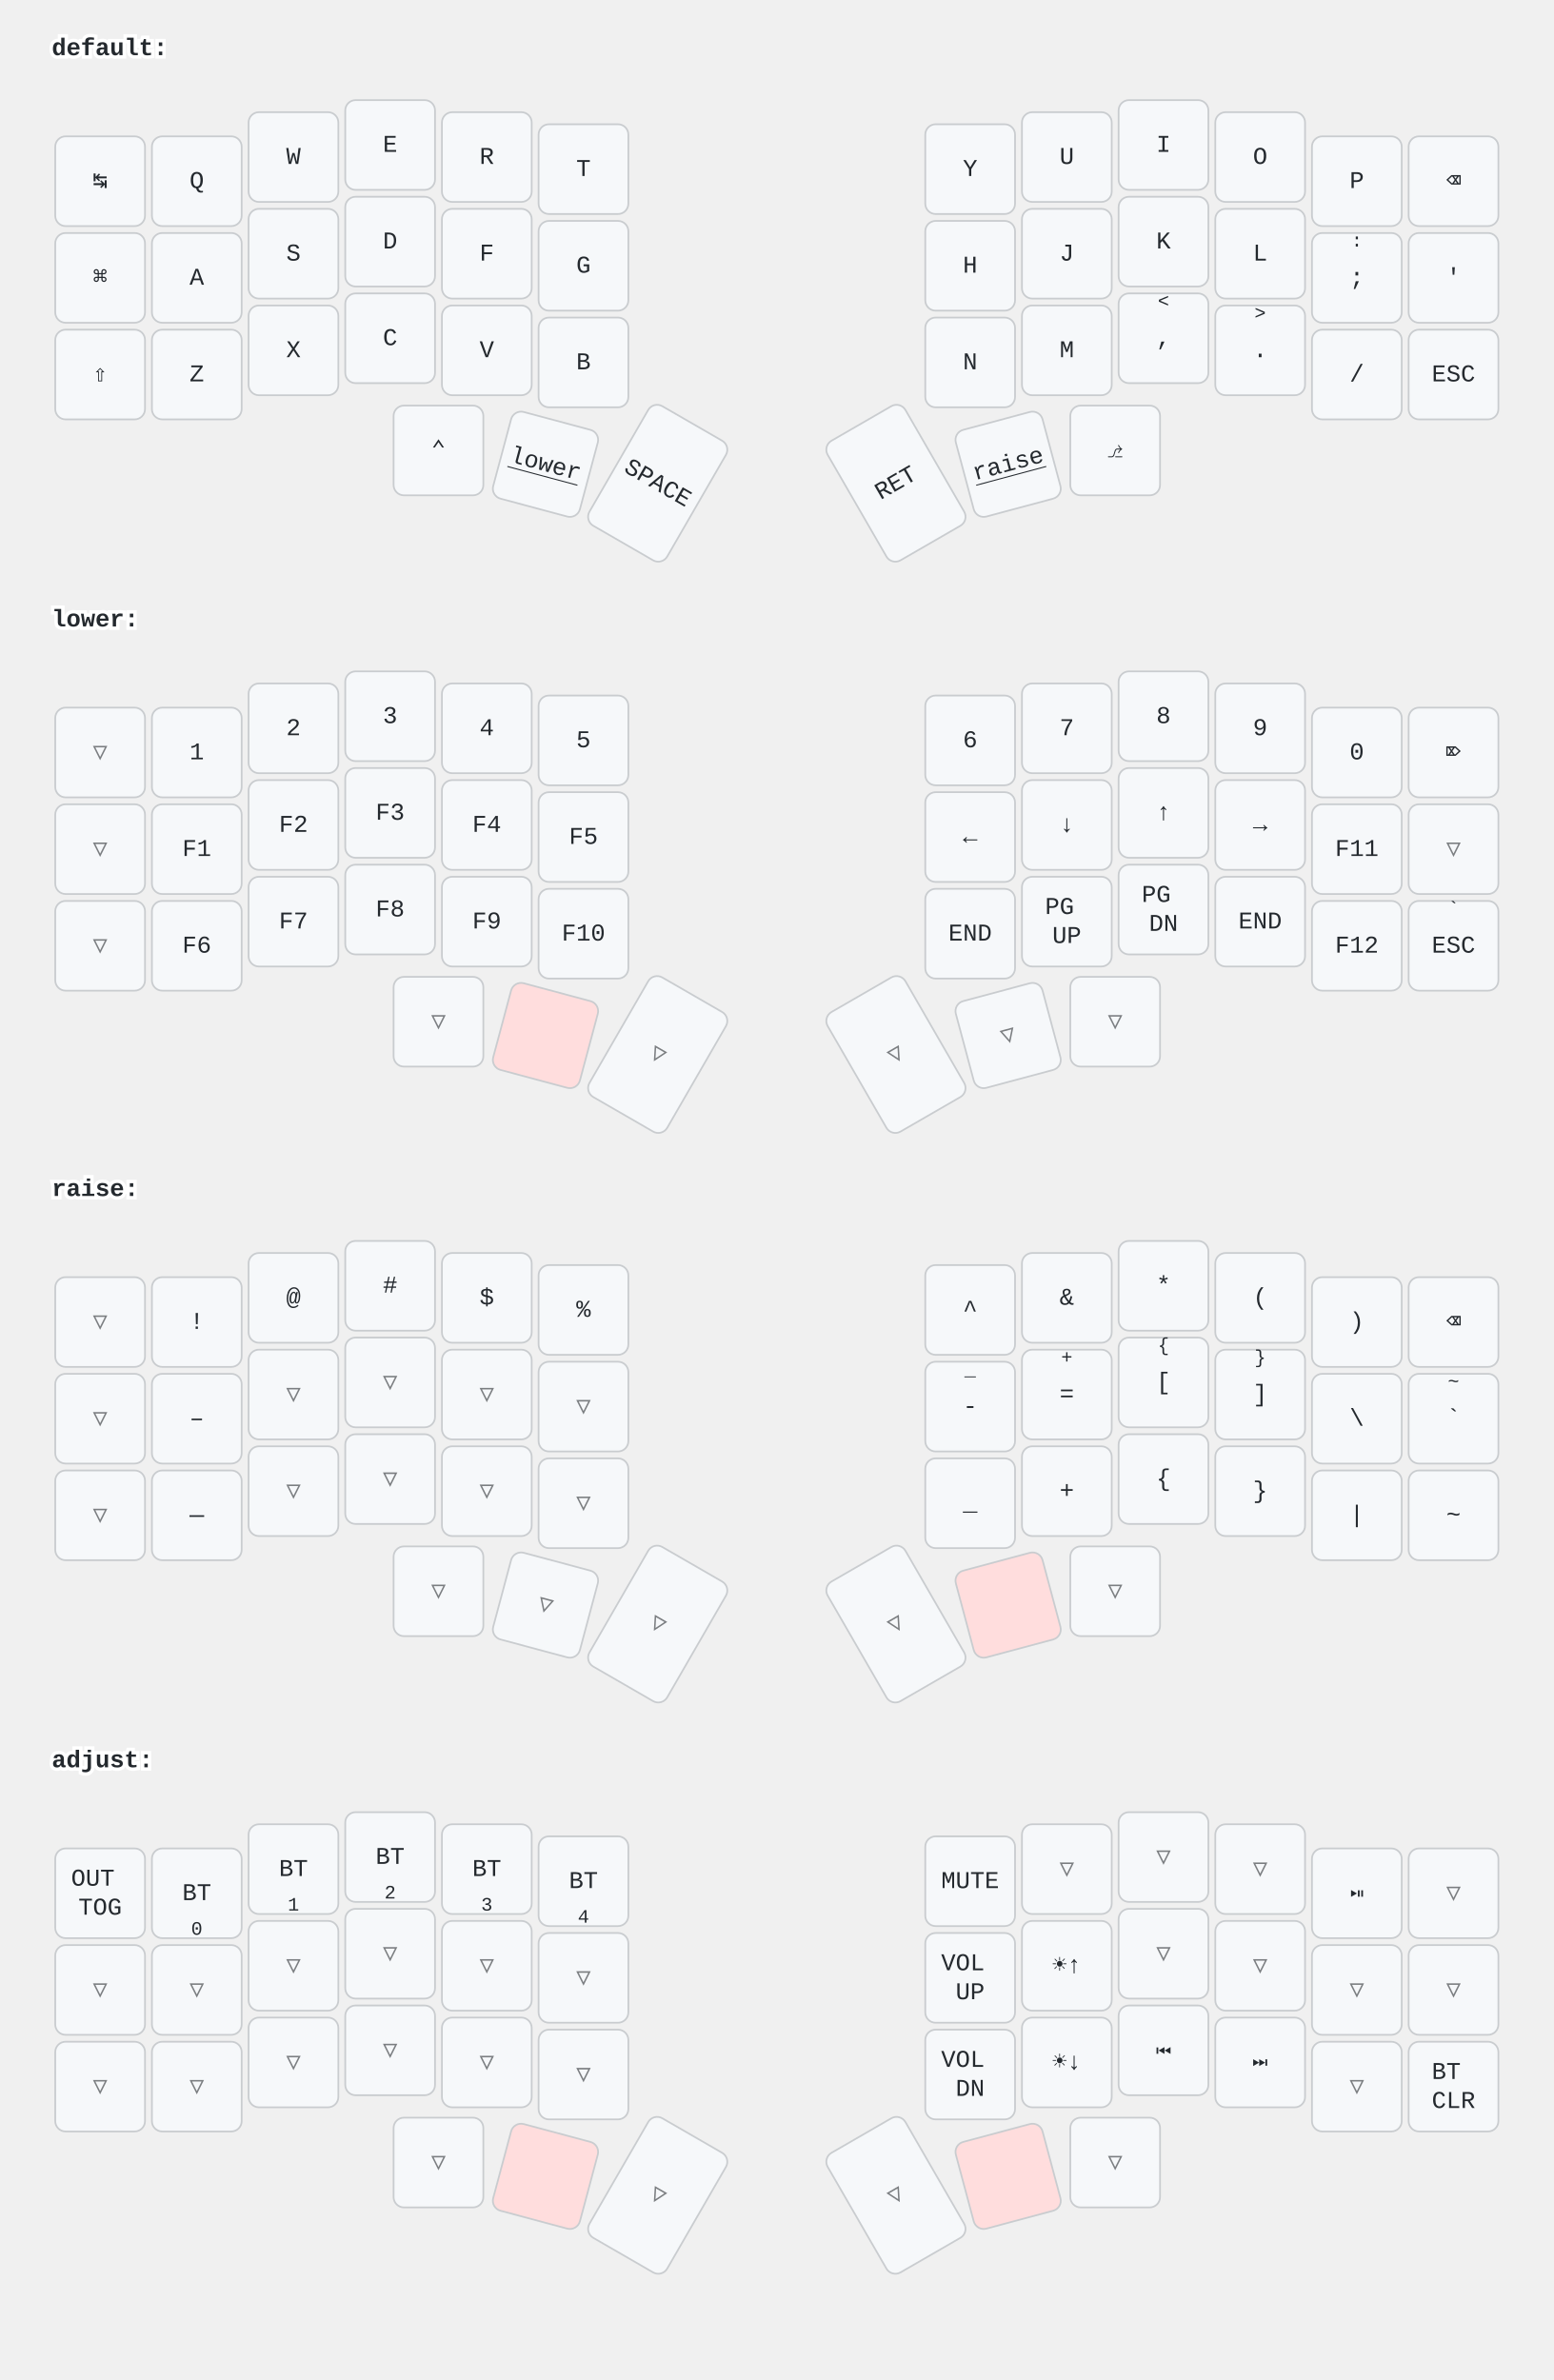
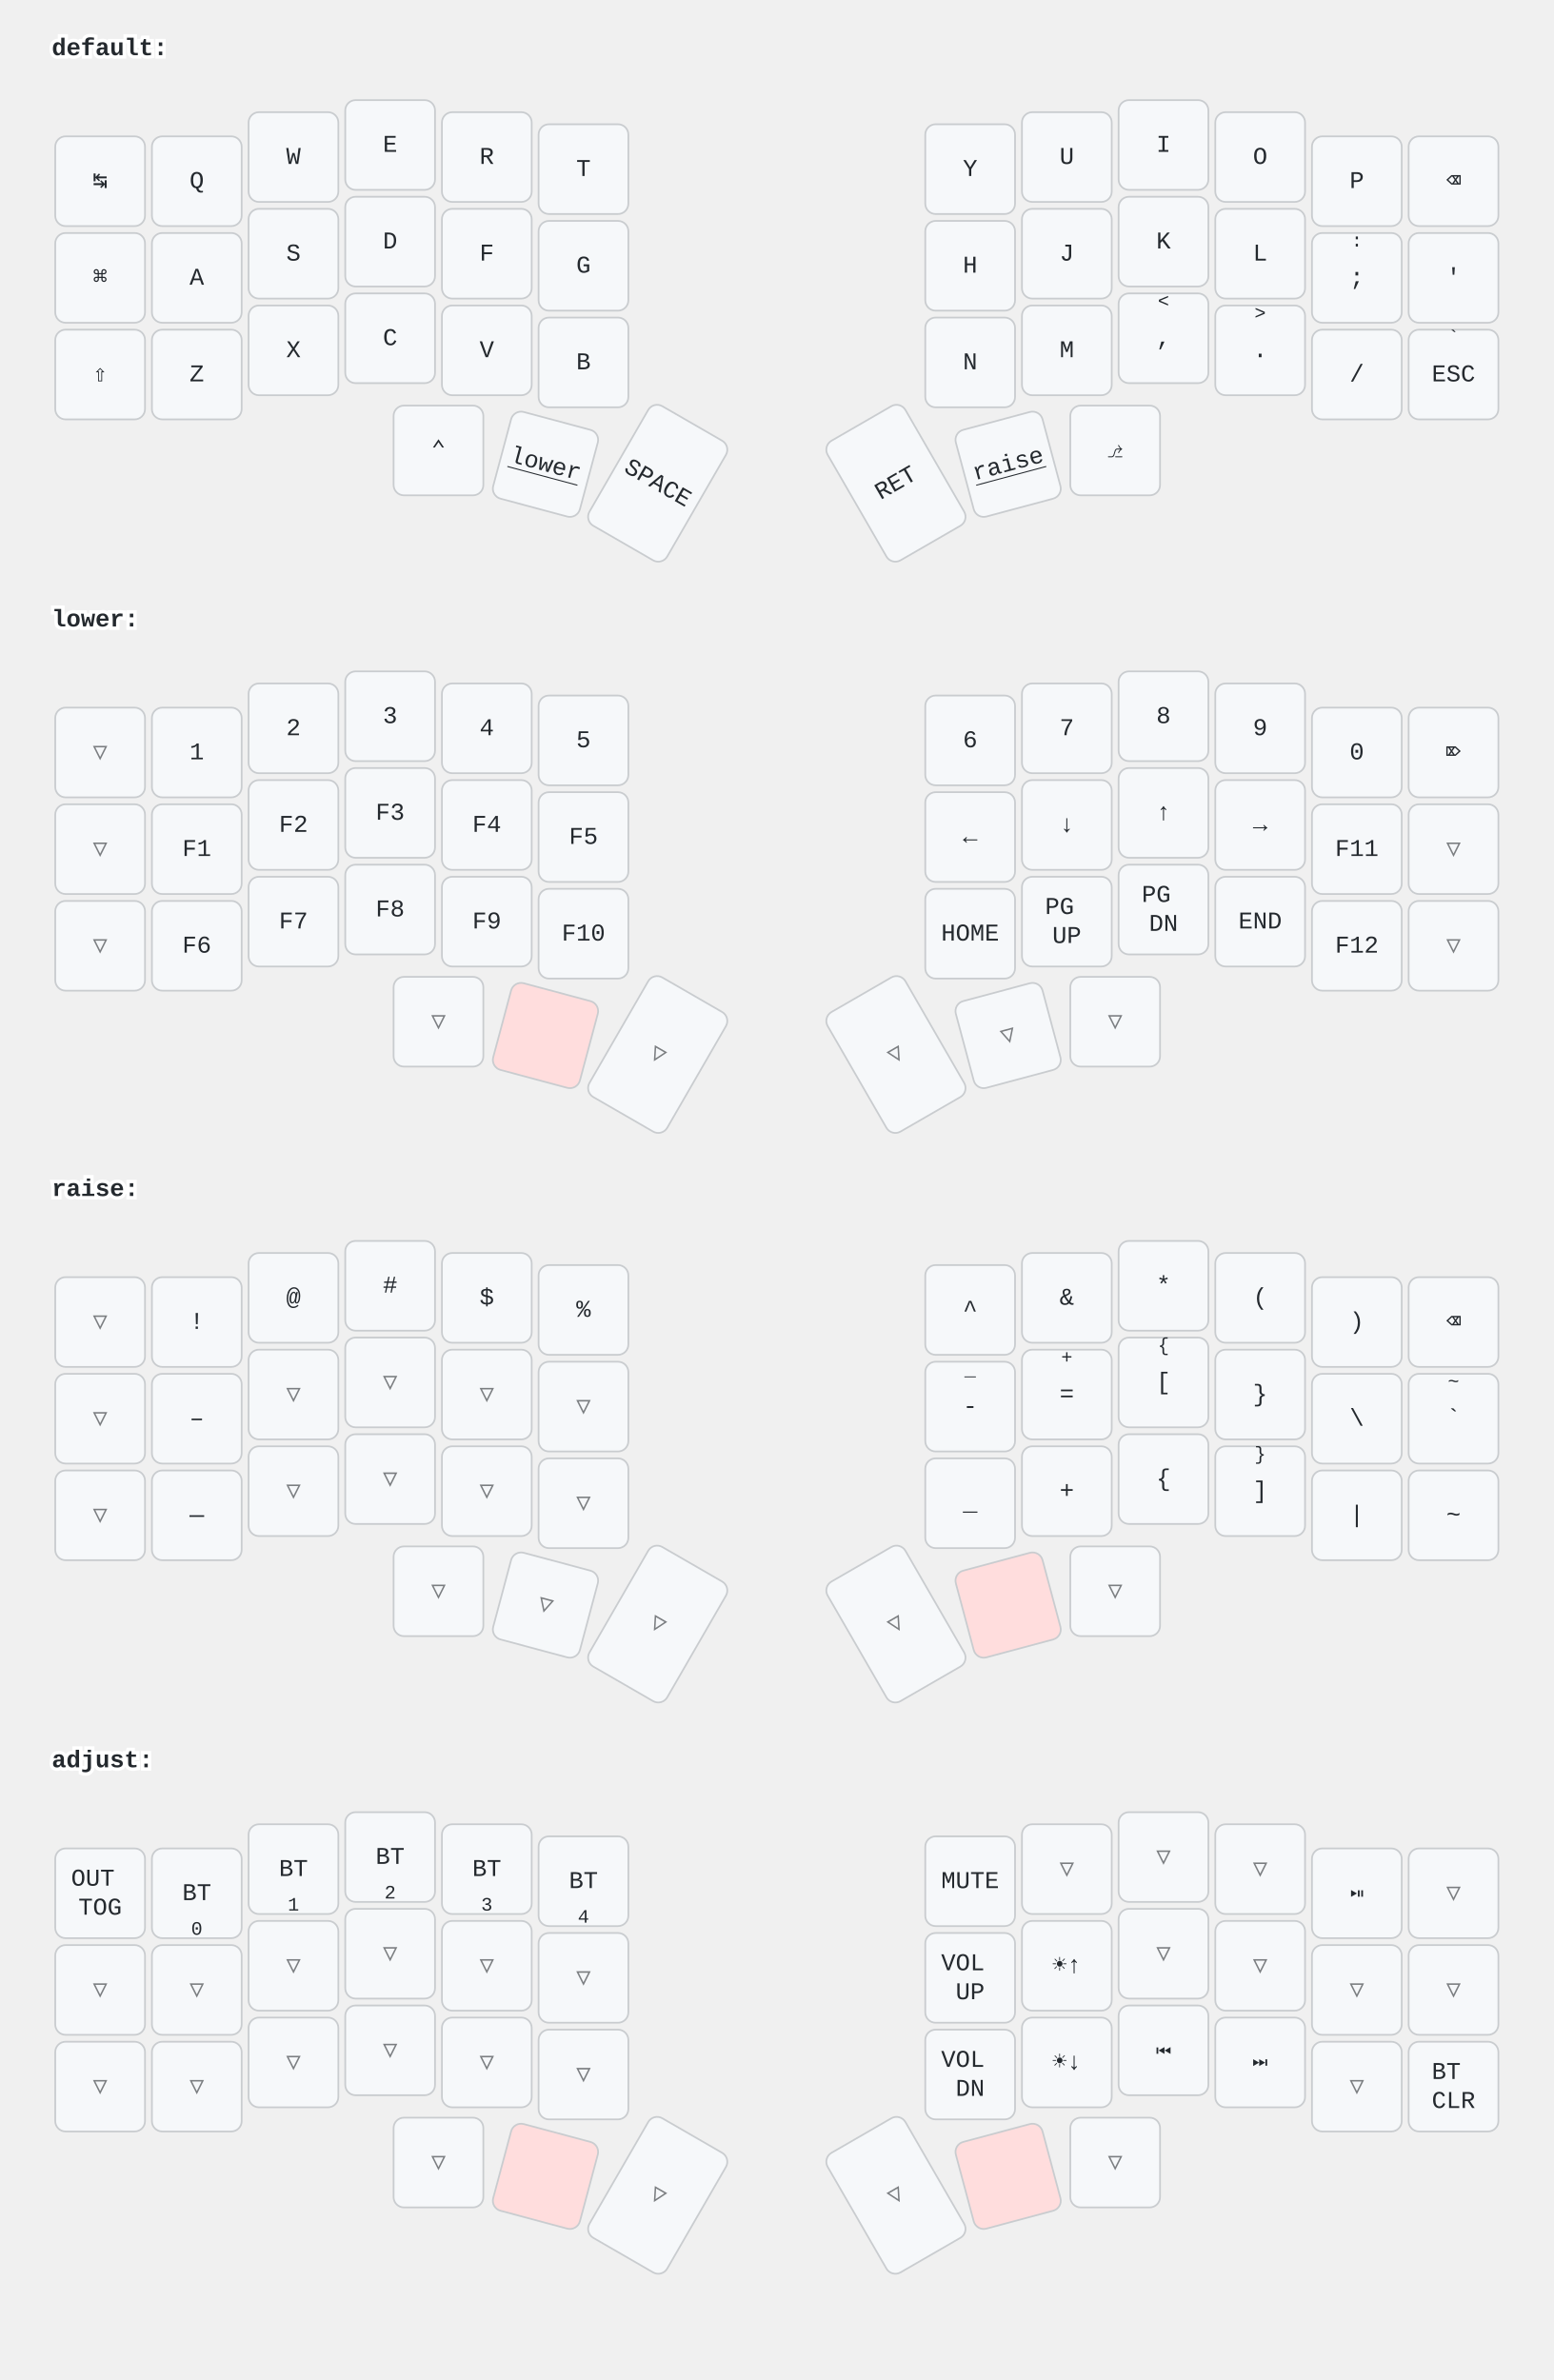
<svg xmlns="http://www.w3.org/2000/svg" width="900" height="1379" viewBox="0 0 900 1379" class="keymap">
  <style>/* inherit to force styles through use tags */
svg path {
    fill: inherit;
}

/* font and background color specifications */
svg.keymap {
    font-family: SFMono-Regular,Consolas,Liberation Mono,Menlo,monospace;
    font-size: 14px;
    font-kerning: normal;
    text-rendering: optimizeLegibility;
    fill: #24292e;
}

/* default key styling */
rect.key {
    fill: #f6f8fa;
}

rect.key, rect.combo {
    stroke: #c9cccf;
    stroke-width: 1;
}

/* default key side styling, only used is draw_key_sides is set */
rect.side {
    filter: brightness(90%);
}

/* color accent for combo boxes */
rect.combo, rect.combo-separate {
    fill: #cdf;
}

/* color accent for held keys */
rect.held, rect.combo.held {
    fill: #fdd;
}

/* color accent for ghost (optional) keys */
rect.ghost, rect.combo.ghost {
    stroke-dasharray: 4, 4;
    stroke-width: 2;
}

text {
    text-anchor: middle;
    dominant-baseline: middle;
}

/* styling for layer labels */
text.label {
    font-weight: bold;
    text-anchor: start;
    stroke: white;
    stroke-width: 4;
    paint-order: stroke;
}

/* styling for optional footer */
text.footer {
    text-anchor: end;
    dominant-baseline: auto;
    stroke: white;
    stroke-width: 4;
    paint-order: stroke;
}

/* styling for combo tap, and key non-tap label text */
text.combo, text.hold, text.shifted, text.left, text.right, text.tl, text.tr, text.bl, text.br {
    font-size: 11px;
}

text.hold, text.bl, text.br {
    text-anchor: middle;
    dominant-baseline: auto;
}

text.shifted, text.tl, text.tr {
    text-anchor: middle;
    dominant-baseline: hanging;
}

text.left, text.tl, text.bl {
    text-anchor: start;
}

text.right, text.tr, text.br {
    text-anchor: end;
}

text.layer-activator {
    text-decoration: underline;
}

/* styling for hold/shifted label text in combo box */
text.combo.hold, text.combo.shifted, text.combo.left, text.combo.right {
    font-size: 8px;
}

/* lighter symbol for transparent keys */
text.trans {
    fill: #7b7e81;
}

/* styling for combo dendrons */
path.combo {
    stroke-width: 1;
    stroke: gray;
    fill: none;
}

/* Start Tabler Icons Cleanup */
/* cannot use height/width with glyphs */
.icon-tabler &gt; path {
    fill: inherit;
    stroke: inherit;
    stroke-width: 2;
}
/* hide tabler's default box */
.icon-tabler &gt; path[stroke="none"][fill="none"] {
    visibility: hidden;
}
/* End Tabler Icons Cleanup */
</style>
  <g transform="translate(30, 0)" class="layer-default">
    <text x="0" y="28" class="label" id="default">default:</text>
    <g transform="translate(0, 56)">
      <g transform="translate(28, 49)" class="key keypos-0">
        <rect rx="6" ry="6" x="-26" y="-26" width="52" height="52" class="key" />
        <text x="0" y="0" class="key tap">↹</text>
      </g>
      <g transform="translate(84, 49)" class="key keypos-1">
        <rect rx="6" ry="6" x="-26" y="-26" width="52" height="52" class="key" />
        <text x="0" y="0" class="key tap">Q</text>
      </g>
      <g transform="translate(140, 35)" class="key keypos-2">
        <rect rx="6" ry="6" x="-26" y="-26" width="52" height="52" class="key" />
        <text x="0" y="0" class="key tap">W</text>
      </g>
      <g transform="translate(196, 28)" class="key keypos-3">
        <rect rx="6" ry="6" x="-26" y="-26" width="52" height="52" class="key" />
        <text x="0" y="0" class="key tap">E</text>
      </g>
      <g transform="translate(252, 35)" class="key keypos-4">
        <rect rx="6" ry="6" x="-26" y="-26" width="52" height="52" class="key" />
        <text x="0" y="0" class="key tap">R</text>
      </g>
      <g transform="translate(308, 42)" class="key keypos-5">
        <rect rx="6" ry="6" x="-26" y="-26" width="52" height="52" class="key" />
        <text x="0" y="0" class="key tap">T</text>
      </g>
      <g transform="translate(532, 42)" class="key keypos-6">
        <rect rx="6" ry="6" x="-26" y="-26" width="52" height="52" class="key" />
        <text x="0" y="0" class="key tap">Y</text>
      </g>
      <g transform="translate(588, 35)" class="key keypos-7">
        <rect rx="6" ry="6" x="-26" y="-26" width="52" height="52" class="key" />
        <text x="0" y="0" class="key tap">U</text>
      </g>
      <g transform="translate(644, 28)" class="key keypos-8">
        <rect rx="6" ry="6" x="-26" y="-26" width="52" height="52" class="key" />
        <text x="0" y="0" class="key tap">I</text>
      </g>
      <g transform="translate(700, 35)" class="key keypos-9">
        <rect rx="6" ry="6" x="-26" y="-26" width="52" height="52" class="key" />
        <text x="0" y="0" class="key tap">O</text>
      </g>
      <g transform="translate(756, 49)" class="key keypos-10">
        <rect rx="6" ry="6" x="-26" y="-26" width="52" height="52" class="key" />
        <text x="0" y="0" class="key tap">P</text>
      </g>
      <g transform="translate(812, 49)" class="key keypos-11">
        <rect rx="6" ry="6" x="-26" y="-26" width="52" height="52" class="key" />
        <text x="0" y="0" class="key tap">⌫</text>
      </g>
      <g transform="translate(28, 105)" class="key keypos-12">
        <rect rx="6" ry="6" x="-26" y="-26" width="52" height="52" class="key" />
        <text x="0" y="0" class="key tap">⌘</text>
      </g>
      <g transform="translate(84, 105)" class="key keypos-13">
        <rect rx="6" ry="6" x="-26" y="-26" width="52" height="52" class="key" />
        <text x="0" y="0" class="key tap">A</text>
      </g>
      <g transform="translate(140, 91)" class="key keypos-14">
        <rect rx="6" ry="6" x="-26" y="-26" width="52" height="52" class="key" />
        <text x="0" y="0" class="key tap">S</text>
      </g>
      <g transform="translate(196, 84)" class="key keypos-15">
        <rect rx="6" ry="6" x="-26" y="-26" width="52" height="52" class="key" />
        <text x="0" y="0" class="key tap">D</text>
      </g>
      <g transform="translate(252, 91)" class="key keypos-16">
        <rect rx="6" ry="6" x="-26" y="-26" width="52" height="52" class="key" />
        <text x="0" y="0" class="key tap">F</text>
      </g>
      <g transform="translate(308, 98)" class="key keypos-17">
        <rect rx="6" ry="6" x="-26" y="-26" width="52" height="52" class="key" />
        <text x="0" y="0" class="key tap">G</text>
      </g>
      <g transform="translate(532, 98)" class="key keypos-18">
        <rect rx="6" ry="6" x="-26" y="-26" width="52" height="52" class="key" />
        <text x="0" y="0" class="key tap">H</text>
      </g>
      <g transform="translate(588, 91)" class="key keypos-19">
        <rect rx="6" ry="6" x="-26" y="-26" width="52" height="52" class="key" />
        <text x="0" y="0" class="key tap">J</text>
      </g>
      <g transform="translate(644, 84)" class="key keypos-20">
        <rect rx="6" ry="6" x="-26" y="-26" width="52" height="52" class="key" />
        <text x="0" y="0" class="key tap">K</text>
      </g>
      <g transform="translate(700, 91)" class="key keypos-21">
        <rect rx="6" ry="6" x="-26" y="-26" width="52" height="52" class="key" />
        <text x="0" y="0" class="key tap">L</text>
      </g>
      <g transform="translate(756, 105)" class="key keypos-22">
        <rect rx="6" ry="6" x="-26" y="-26" width="52" height="52" class="key" />
        <text x="0" y="0" class="key tap">;</text>
        <text x="0" y="-24" class="key shifted">:</text>
      </g>
      <g transform="translate(812, 105)" class="key keypos-23">
        <rect rx="6" ry="6" x="-26" y="-26" width="52" height="52" class="key" />
        <text x="0" y="0" class="key tap">'</text>
      </g>
      <g transform="translate(28, 161)" class="key keypos-24">
        <rect rx="6" ry="6" x="-26" y="-26" width="52" height="52" class="key" />
        <text x="0" y="0" class="key tap">⇧</text>
      </g>
      <g transform="translate(84, 161)" class="key keypos-25">
        <rect rx="6" ry="6" x="-26" y="-26" width="52" height="52" class="key" />
        <text x="0" y="0" class="key tap">Z</text>
      </g>
      <g transform="translate(140, 147)" class="key keypos-26">
        <rect rx="6" ry="6" x="-26" y="-26" width="52" height="52" class="key" />
        <text x="0" y="0" class="key tap">X</text>
      </g>
      <g transform="translate(196, 140)" class="key keypos-27">
        <rect rx="6" ry="6" x="-26" y="-26" width="52" height="52" class="key" />
        <text x="0" y="0" class="key tap">C</text>
      </g>
      <g transform="translate(252, 147)" class="key keypos-28">
        <rect rx="6" ry="6" x="-26" y="-26" width="52" height="52" class="key" />
        <text x="0" y="0" class="key tap">V</text>
      </g>
      <g transform="translate(308, 154)" class="key keypos-29">
        <rect rx="6" ry="6" x="-26" y="-26" width="52" height="52" class="key" />
        <text x="0" y="0" class="key tap">B</text>
      </g>
      <g transform="translate(532, 154)" class="key keypos-30">
        <rect rx="6" ry="6" x="-26" y="-26" width="52" height="52" class="key" />
        <text x="0" y="0" class="key tap">N</text>
      </g>
      <g transform="translate(588, 147)" class="key keypos-31">
        <rect rx="6" ry="6" x="-26" y="-26" width="52" height="52" class="key" />
        <text x="0" y="0" class="key tap">M</text>
      </g>
      <g transform="translate(644, 140)" class="key keypos-32">
        <rect rx="6" ry="6" x="-26" y="-26" width="52" height="52" class="key" />
        <text x="0" y="0" class="key tap">,</text>
        <text x="0" y="-24" class="key shifted">&lt;</text>
      </g>
      <g transform="translate(700, 147)" class="key keypos-33">
        <rect rx="6" ry="6" x="-26" y="-26" width="52" height="52" class="key" />
        <text x="0" y="0" class="key tap">.</text>
        <text x="0" y="-24" class="key shifted">&gt;</text>
      </g>
      <g transform="translate(756, 161)" class="key keypos-34">
        <rect rx="6" ry="6" x="-26" y="-26" width="52" height="52" class="key" />
        <text x="0" y="0" class="key tap">/</text>
      </g>
      <g transform="translate(812, 161)" class="key keypos-35">
        <rect rx="6" ry="6" x="-26" y="-26" width="52" height="52" class="key" />
        <text x="0" y="0" class="key tap">ESC</text>
+         <text x="0" y="-24" class="key shifted">`</text>
      </g>
      <g transform="translate(224, 205)" class="key keypos-36">
        <rect rx="6" ry="6" x="-26" y="-26" width="52" height="52" class="key" />
        <text x="0" y="0" class="key tap">⌃</text>
      </g>
      <g transform="translate(286, 213) rotate(15.0)" class="key keypos-37">
        <rect rx="6" ry="6" x="-26" y="-26" width="52" height="52" class="key" />
        <a href="#lower">
          <text x="0" y="0" class="key tap layer-activator">lower</text>
        </a>
      </g>
      <g transform="translate(351, 224) rotate(30.0)" class="key keypos-38">
        <rect rx="6" ry="6" x="-26" y="-40" width="52" height="80" class="key" />
        <text x="0" y="0" class="key tap">SPACE</text>
      </g>
      <g transform="translate(489, 224) rotate(-30.0)" class="key keypos-39">
        <rect rx="6" ry="6" x="-26" y="-40" width="52" height="80" class="key" />
        <text x="0" y="0" class="key tap">RET</text>
      </g>
      <g transform="translate(554, 213) rotate(-15.0)" class="key keypos-40">
        <rect rx="6" ry="6" x="-26" y="-26" width="52" height="52" class="key" />
        <a href="#raise">
          <text x="0" y="0" class="key tap layer-activator">raise</text>
        </a>
      </g>
      <g transform="translate(616, 205)" class="key keypos-41">
        <rect rx="6" ry="6" x="-26" y="-26" width="52" height="52" class="key" />
        <text x="0" y="0" class="key tap">⎇</text>
      </g>
    </g>
  </g>
  <g transform="translate(30, 331)" class="layer-lower">
    <text x="0" y="28" class="label" id="lower">lower:</text>
    <g transform="translate(0, 56)">
      <g transform="translate(28, 49)" class="key trans keypos-0">
        <rect rx="6" ry="6" x="-26" y="-26" width="52" height="52" class="key trans" />
        <text x="0" y="0" class="key trans tap">▽</text>
      </g>
      <g transform="translate(84, 49)" class="key keypos-1">
        <rect rx="6" ry="6" x="-26" y="-26" width="52" height="52" class="key" />
        <text x="0" y="0" class="key tap">1</text>
      </g>
      <g transform="translate(140, 35)" class="key keypos-2">
        <rect rx="6" ry="6" x="-26" y="-26" width="52" height="52" class="key" />
        <text x="0" y="0" class="key tap">2</text>
      </g>
      <g transform="translate(196, 28)" class="key keypos-3">
        <rect rx="6" ry="6" x="-26" y="-26" width="52" height="52" class="key" />
        <text x="0" y="0" class="key tap">3</text>
      </g>
      <g transform="translate(252, 35)" class="key keypos-4">
        <rect rx="6" ry="6" x="-26" y="-26" width="52" height="52" class="key" />
        <text x="0" y="0" class="key tap">4</text>
      </g>
      <g transform="translate(308, 42)" class="key keypos-5">
        <rect rx="6" ry="6" x="-26" y="-26" width="52" height="52" class="key" />
        <text x="0" y="0" class="key tap">5</text>
      </g>
      <g transform="translate(532, 42)" class="key keypos-6">
        <rect rx="6" ry="6" x="-26" y="-26" width="52" height="52" class="key" />
        <text x="0" y="0" class="key tap">6</text>
      </g>
      <g transform="translate(588, 35)" class="key keypos-7">
        <rect rx="6" ry="6" x="-26" y="-26" width="52" height="52" class="key" />
        <text x="0" y="0" class="key tap">7</text>
      </g>
      <g transform="translate(644, 28)" class="key keypos-8">
        <rect rx="6" ry="6" x="-26" y="-26" width="52" height="52" class="key" />
        <text x="0" y="0" class="key tap">8</text>
      </g>
      <g transform="translate(700, 35)" class="key keypos-9">
        <rect rx="6" ry="6" x="-26" y="-26" width="52" height="52" class="key" />
        <text x="0" y="0" class="key tap">9</text>
      </g>
      <g transform="translate(756, 49)" class="key keypos-10">
        <rect rx="6" ry="6" x="-26" y="-26" width="52" height="52" class="key" />
        <text x="0" y="0" class="key tap">0</text>
      </g>
      <g transform="translate(812, 49)" class="key keypos-11">
        <rect rx="6" ry="6" x="-26" y="-26" width="52" height="52" class="key" />
        <text x="0" y="0" class="key tap">⌦</text>
      </g>
      <g transform="translate(28, 105)" class="key trans keypos-12">
        <rect rx="6" ry="6" x="-26" y="-26" width="52" height="52" class="key trans" />
        <text x="0" y="0" class="key trans tap">▽</text>
      </g>
      <g transform="translate(84, 105)" class="key keypos-13">
        <rect rx="6" ry="6" x="-26" y="-26" width="52" height="52" class="key" />
        <text x="0" y="0" class="key tap">F1</text>
      </g>
      <g transform="translate(140, 91)" class="key keypos-14">
        <rect rx="6" ry="6" x="-26" y="-26" width="52" height="52" class="key" />
        <text x="0" y="0" class="key tap">F2</text>
      </g>
      <g transform="translate(196, 84)" class="key keypos-15">
        <rect rx="6" ry="6" x="-26" y="-26" width="52" height="52" class="key" />
        <text x="0" y="0" class="key tap">F3</text>
      </g>
      <g transform="translate(252, 91)" class="key keypos-16">
        <rect rx="6" ry="6" x="-26" y="-26" width="52" height="52" class="key" />
        <text x="0" y="0" class="key tap">F4</text>
      </g>
      <g transform="translate(308, 98)" class="key keypos-17">
        <rect rx="6" ry="6" x="-26" y="-26" width="52" height="52" class="key" />
        <text x="0" y="0" class="key tap">F5</text>
      </g>
      <g transform="translate(532, 98)" class="key keypos-18">
        <rect rx="6" ry="6" x="-26" y="-26" width="52" height="52" class="key" />
        <text x="0" y="0" class="key tap">←</text>
      </g>
      <g transform="translate(588, 91)" class="key keypos-19">
        <rect rx="6" ry="6" x="-26" y="-26" width="52" height="52" class="key" />
        <text x="0" y="0" class="key tap">↓</text>
      </g>
      <g transform="translate(644, 84)" class="key keypos-20">
        <rect rx="6" ry="6" x="-26" y="-26" width="52" height="52" class="key" />
        <text x="0" y="0" class="key tap">↑</text>
      </g>
      <g transform="translate(700, 91)" class="key keypos-21">
        <rect rx="6" ry="6" x="-26" y="-26" width="52" height="52" class="key" />
        <text x="0" y="0" class="key tap">→</text>
      </g>
      <g transform="translate(756, 105)" class="key keypos-22">
        <rect rx="6" ry="6" x="-26" y="-26" width="52" height="52" class="key" />
        <text x="0" y="0" class="key tap">F11</text>
      </g>
      <g transform="translate(812, 105)" class="key trans keypos-23">
        <rect rx="6" ry="6" x="-26" y="-26" width="52" height="52" class="key trans" />
        <text x="0" y="0" class="key trans tap">▽</text>
      </g>
      <g transform="translate(28, 161)" class="key trans keypos-24">
        <rect rx="6" ry="6" x="-26" y="-26" width="52" height="52" class="key trans" />
        <text x="0" y="0" class="key trans tap">▽</text>
      </g>
      <g transform="translate(84, 161)" class="key keypos-25">
        <rect rx="6" ry="6" x="-26" y="-26" width="52" height="52" class="key" />
        <text x="0" y="0" class="key tap">F6</text>
      </g>
      <g transform="translate(140, 147)" class="key keypos-26">
        <rect rx="6" ry="6" x="-26" y="-26" width="52" height="52" class="key" />
        <text x="0" y="0" class="key tap">F7</text>
      </g>
      <g transform="translate(196, 140)" class="key keypos-27">
        <rect rx="6" ry="6" x="-26" y="-26" width="52" height="52" class="key" />
        <text x="0" y="0" class="key tap">F8</text>
      </g>
      <g transform="translate(252, 147)" class="key keypos-28">
        <rect rx="6" ry="6" x="-26" y="-26" width="52" height="52" class="key" />
        <text x="0" y="0" class="key tap">F9</text>
      </g>
      <g transform="translate(308, 154)" class="key keypos-29">
        <rect rx="6" ry="6" x="-26" y="-26" width="52" height="52" class="key" />
        <text x="0" y="0" class="key tap">F10</text>
      </g>
      <g transform="translate(532, 154)" class="key keypos-30">
        <rect rx="6" ry="6" x="-26" y="-26" width="52" height="52" class="key" />
-         <text x="0" y="0" class="key tap">END</text>
+         <text x="0" y="0" class="key tap">HOME</text>
      </g>
      <g transform="translate(588, 147)" class="key keypos-31">
        <rect rx="6" ry="6" x="-26" y="-26" width="52" height="52" class="key" />
        <text x="0" y="0" class="key tap">
          <tspan x="0" dy="-0.6em">PG</tspan>
          <tspan x="0" dy="1.2em">UP</tspan>
        </text>
      </g>
      <g transform="translate(644, 140)" class="key keypos-32">
        <rect rx="6" ry="6" x="-26" y="-26" width="52" height="52" class="key" />
        <text x="0" y="0" class="key tap">
          <tspan x="0" dy="-0.6em">PG</tspan>
          <tspan x="0" dy="1.2em">DN</tspan>
        </text>
      </g>
      <g transform="translate(700, 147)" class="key keypos-33">
        <rect rx="6" ry="6" x="-26" y="-26" width="52" height="52" class="key" />
        <text x="0" y="0" class="key tap">END</text>
      </g>
      <g transform="translate(756, 161)" class="key keypos-34">
        <rect rx="6" ry="6" x="-26" y="-26" width="52" height="52" class="key" />
        <text x="0" y="0" class="key tap">F12</text>
      </g>
-       <g transform="translate(812, 161)" class="key keypos-35">
-         <rect rx="6" ry="6" x="-26" y="-26" width="52" height="52" class="key" />
-         <text x="0" y="0" class="key tap">ESC</text>
-         <text x="0" y="-24" class="key shifted">`</text>
+       <g transform="translate(812, 161)" class="key trans keypos-35">
+         <rect rx="6" ry="6" x="-26" y="-26" width="52" height="52" class="key trans" />
+         <text x="0" y="0" class="key trans tap">▽</text>
      </g>
      <g transform="translate(224, 205)" class="key trans keypos-36">
        <rect rx="6" ry="6" x="-26" y="-26" width="52" height="52" class="key trans" />
        <text x="0" y="0" class="key trans tap">▽</text>
      </g>
      <g transform="translate(286, 213) rotate(15.0)" class="key held keypos-37">
        <rect rx="6" ry="6" x="-26" y="-26" width="52" height="52" class="key held" />
      </g>
      <g transform="translate(351, 224) rotate(30.0)" class="key trans keypos-38">
        <rect rx="6" ry="6" x="-26" y="-40" width="52" height="80" class="key trans" />
        <text x="0" y="0" class="key trans tap">▽</text>
      </g>
      <g transform="translate(489, 224) rotate(-30.0)" class="key trans keypos-39">
        <rect rx="6" ry="6" x="-26" y="-40" width="52" height="80" class="key trans" />
        <text x="0" y="0" class="key trans tap">▽</text>
      </g>
      <g transform="translate(554, 213) rotate(-15.0)" class="key trans keypos-40">
        <rect rx="6" ry="6" x="-26" y="-26" width="52" height="52" class="key trans" />
        <text x="0" y="0" class="key trans tap">▽</text>
      </g>
      <g transform="translate(616, 205)" class="key trans keypos-41">
        <rect rx="6" ry="6" x="-26" y="-26" width="52" height="52" class="key trans" />
        <text x="0" y="0" class="key trans tap">▽</text>
      </g>
    </g>
  </g>
  <g transform="translate(30, 661)" class="layer-raise">
    <text x="0" y="28" class="label" id="raise">raise:</text>
    <g transform="translate(0, 56)">
      <g transform="translate(28, 49)" class="key trans keypos-0">
        <rect rx="6" ry="6" x="-26" y="-26" width="52" height="52" class="key trans" />
        <text x="0" y="0" class="key trans tap">▽</text>
      </g>
      <g transform="translate(84, 49)" class="key keypos-1">
        <rect rx="6" ry="6" x="-26" y="-26" width="52" height="52" class="key" />
        <text x="0" y="0" class="key tap">!</text>
      </g>
      <g transform="translate(140, 35)" class="key keypos-2">
        <rect rx="6" ry="6" x="-26" y="-26" width="52" height="52" class="key" />
        <text x="0" y="0" class="key tap">@</text>
      </g>
      <g transform="translate(196, 28)" class="key keypos-3">
        <rect rx="6" ry="6" x="-26" y="-26" width="52" height="52" class="key" />
        <text x="0" y="0" class="key tap">#</text>
      </g>
      <g transform="translate(252, 35)" class="key keypos-4">
        <rect rx="6" ry="6" x="-26" y="-26" width="52" height="52" class="key" />
        <text x="0" y="0" class="key tap">$</text>
      </g>
      <g transform="translate(308, 42)" class="key keypos-5">
        <rect rx="6" ry="6" x="-26" y="-26" width="52" height="52" class="key" />
        <text x="0" y="0" class="key tap">%</text>
      </g>
      <g transform="translate(532, 42)" class="key keypos-6">
        <rect rx="6" ry="6" x="-26" y="-26" width="52" height="52" class="key" />
        <text x="0" y="0" class="key tap">^</text>
      </g>
      <g transform="translate(588, 35)" class="key keypos-7">
        <rect rx="6" ry="6" x="-26" y="-26" width="52" height="52" class="key" />
        <text x="0" y="0" class="key tap">&amp;</text>
      </g>
      <g transform="translate(644, 28)" class="key keypos-8">
        <rect rx="6" ry="6" x="-26" y="-26" width="52" height="52" class="key" />
        <text x="0" y="0" class="key tap">*</text>
      </g>
      <g transform="translate(700, 35)" class="key keypos-9">
        <rect rx="6" ry="6" x="-26" y="-26" width="52" height="52" class="key" />
        <text x="0" y="0" class="key tap">(</text>
      </g>
      <g transform="translate(756, 49)" class="key keypos-10">
        <rect rx="6" ry="6" x="-26" y="-26" width="52" height="52" class="key" />
        <text x="0" y="0" class="key tap">)</text>
      </g>
      <g transform="translate(812, 49)" class="key keypos-11">
        <rect rx="6" ry="6" x="-26" y="-26" width="52" height="52" class="key" />
        <text x="0" y="0" class="key tap">⌫</text>
      </g>
      <g transform="translate(28, 105)" class="key trans keypos-12">
        <rect rx="6" ry="6" x="-26" y="-26" width="52" height="52" class="key trans" />
        <text x="0" y="0" class="key trans tap">▽</text>
      </g>
      <g transform="translate(84, 105)" class="key keypos-13">
        <rect rx="6" ry="6" x="-26" y="-26" width="52" height="52" class="key" />
        <text x="0" y="0" class="key tap">–</text>
      </g>
      <g transform="translate(140, 91)" class="key trans keypos-14">
        <rect rx="6" ry="6" x="-26" y="-26" width="52" height="52" class="key trans" />
        <text x="0" y="0" class="key trans tap">▽</text>
      </g>
      <g transform="translate(196, 84)" class="key trans keypos-15">
        <rect rx="6" ry="6" x="-26" y="-26" width="52" height="52" class="key trans" />
        <text x="0" y="0" class="key trans tap">▽</text>
      </g>
      <g transform="translate(252, 91)" class="key trans keypos-16">
        <rect rx="6" ry="6" x="-26" y="-26" width="52" height="52" class="key trans" />
        <text x="0" y="0" class="key trans tap">▽</text>
      </g>
      <g transform="translate(308, 98)" class="key trans keypos-17">
        <rect rx="6" ry="6" x="-26" y="-26" width="52" height="52" class="key trans" />
        <text x="0" y="0" class="key trans tap">▽</text>
      </g>
      <g transform="translate(532, 98)" class="key keypos-18">
        <rect rx="6" ry="6" x="-26" y="-26" width="52" height="52" class="key" />
        <text x="0" y="0" class="key tap">-</text>
        <text x="0" y="-24" class="key shifted">_</text>
      </g>
      <g transform="translate(588, 91)" class="key keypos-19">
        <rect rx="6" ry="6" x="-26" y="-26" width="52" height="52" class="key" />
        <text x="0" y="0" class="key tap">=</text>
        <text x="0" y="-24" class="key shifted">+</text>
      </g>
      <g transform="translate(644, 84)" class="key keypos-20">
        <rect rx="6" ry="6" x="-26" y="-26" width="52" height="52" class="key" />
        <text x="0" y="0" class="key tap">[</text>
        <text x="0" y="-24" class="key shifted">{</text>
      </g>
      <g transform="translate(700, 91)" class="key keypos-21">
        <rect rx="6" ry="6" x="-26" y="-26" width="52" height="52" class="key" />
+         <text x="0" y="0" class="key tap">}</text>
+       </g>
+       <g transform="translate(756, 105)" class="key keypos-22">
+         <rect rx="6" ry="6" x="-26" y="-26" width="52" height="52" class="key" />
+         <text x="0" y="0" class="key tap">\</text>
+       </g>
+       <g transform="translate(812, 105)" class="key keypos-23">
+         <rect rx="6" ry="6" x="-26" y="-26" width="52" height="52" class="key" />
+         <text x="0" y="0" class="key tap">`</text>
+         <text x="0" y="-24" class="key shifted">~</text>
+       </g>
+       <g transform="translate(28, 161)" class="key trans keypos-24">
+         <rect rx="6" ry="6" x="-26" y="-26" width="52" height="52" class="key trans" />
+         <text x="0" y="0" class="key trans tap">▽</text>
+       </g>
+       <g transform="translate(84, 161)" class="key keypos-25">
+         <rect rx="6" ry="6" x="-26" y="-26" width="52" height="52" class="key" />
+         <text x="0" y="0" class="key tap">—</text>
+       </g>
+       <g transform="translate(140, 147)" class="key trans keypos-26">
+         <rect rx="6" ry="6" x="-26" y="-26" width="52" height="52" class="key trans" />
+         <text x="0" y="0" class="key trans tap">▽</text>
+       </g>
+       <g transform="translate(196, 140)" class="key trans keypos-27">
+         <rect rx="6" ry="6" x="-26" y="-26" width="52" height="52" class="key trans" />
+         <text x="0" y="0" class="key trans tap">▽</text>
+       </g>
+       <g transform="translate(252, 147)" class="key trans keypos-28">
+         <rect rx="6" ry="6" x="-26" y="-26" width="52" height="52" class="key trans" />
+         <text x="0" y="0" class="key trans tap">▽</text>
+       </g>
+       <g transform="translate(308, 154)" class="key trans keypos-29">
+         <rect rx="6" ry="6" x="-26" y="-26" width="52" height="52" class="key trans" />
+         <text x="0" y="0" class="key trans tap">▽</text>
+       </g>
+       <g transform="translate(532, 154)" class="key keypos-30">
+         <rect rx="6" ry="6" x="-26" y="-26" width="52" height="52" class="key" />
+         <text x="0" y="0" class="key tap">_</text>
+       </g>
+       <g transform="translate(588, 147)" class="key keypos-31">
+         <rect rx="6" ry="6" x="-26" y="-26" width="52" height="52" class="key" />
+         <text x="0" y="0" class="key tap">+</text>
+       </g>
+       <g transform="translate(644, 140)" class="key keypos-32">
+         <rect rx="6" ry="6" x="-26" y="-26" width="52" height="52" class="key" />
+         <text x="0" y="0" class="key tap">{</text>
+       </g>
+       <g transform="translate(700, 147)" class="key keypos-33">
+         <rect rx="6" ry="6" x="-26" y="-26" width="52" height="52" class="key" />
        <text x="0" y="0" class="key tap">]</text>
        <text x="0" y="-24" class="key shifted">}</text>
-       </g>
-       <g transform="translate(756, 105)" class="key keypos-22">
-         <rect rx="6" ry="6" x="-26" y="-26" width="52" height="52" class="key" />
-         <text x="0" y="0" class="key tap">\</text>
-       </g>
-       <g transform="translate(812, 105)" class="key keypos-23">
-         <rect rx="6" ry="6" x="-26" y="-26" width="52" height="52" class="key" />
-         <text x="0" y="0" class="key tap">`</text>
-         <text x="0" y="-24" class="key shifted">~</text>
-       </g>
-       <g transform="translate(28, 161)" class="key trans keypos-24">
-         <rect rx="6" ry="6" x="-26" y="-26" width="52" height="52" class="key trans" />
-         <text x="0" y="0" class="key trans tap">▽</text>
-       </g>
-       <g transform="translate(84, 161)" class="key keypos-25">
-         <rect rx="6" ry="6" x="-26" y="-26" width="52" height="52" class="key" />
-         <text x="0" y="0" class="key tap">—</text>
-       </g>
-       <g transform="translate(140, 147)" class="key trans keypos-26">
-         <rect rx="6" ry="6" x="-26" y="-26" width="52" height="52" class="key trans" />
-         <text x="0" y="0" class="key trans tap">▽</text>
-       </g>
-       <g transform="translate(196, 140)" class="key trans keypos-27">
-         <rect rx="6" ry="6" x="-26" y="-26" width="52" height="52" class="key trans" />
-         <text x="0" y="0" class="key trans tap">▽</text>
-       </g>
-       <g transform="translate(252, 147)" class="key trans keypos-28">
-         <rect rx="6" ry="6" x="-26" y="-26" width="52" height="52" class="key trans" />
-         <text x="0" y="0" class="key trans tap">▽</text>
-       </g>
-       <g transform="translate(308, 154)" class="key trans keypos-29">
-         <rect rx="6" ry="6" x="-26" y="-26" width="52" height="52" class="key trans" />
-         <text x="0" y="0" class="key trans tap">▽</text>
-       </g>
-       <g transform="translate(532, 154)" class="key keypos-30">
-         <rect rx="6" ry="6" x="-26" y="-26" width="52" height="52" class="key" />
-         <text x="0" y="0" class="key tap">_</text>
-       </g>
-       <g transform="translate(588, 147)" class="key keypos-31">
-         <rect rx="6" ry="6" x="-26" y="-26" width="52" height="52" class="key" />
-         <text x="0" y="0" class="key tap">+</text>
-       </g>
-       <g transform="translate(644, 140)" class="key keypos-32">
-         <rect rx="6" ry="6" x="-26" y="-26" width="52" height="52" class="key" />
-         <text x="0" y="0" class="key tap">{</text>
-       </g>
-       <g transform="translate(700, 147)" class="key keypos-33">
-         <rect rx="6" ry="6" x="-26" y="-26" width="52" height="52" class="key" />
-         <text x="0" y="0" class="key tap">}</text>
      </g>
      <g transform="translate(756, 161)" class="key keypos-34">
        <rect rx="6" ry="6" x="-26" y="-26" width="52" height="52" class="key" />
        <text x="0" y="0" class="key tap">|</text>
      </g>
      <g transform="translate(812, 161)" class="key keypos-35">
        <rect rx="6" ry="6" x="-26" y="-26" width="52" height="52" class="key" />
        <text x="0" y="0" class="key tap">~</text>
      </g>
      <g transform="translate(224, 205)" class="key trans keypos-36">
        <rect rx="6" ry="6" x="-26" y="-26" width="52" height="52" class="key trans" />
        <text x="0" y="0" class="key trans tap">▽</text>
      </g>
      <g transform="translate(286, 213) rotate(15.0)" class="key trans keypos-37">
        <rect rx="6" ry="6" x="-26" y="-26" width="52" height="52" class="key trans" />
        <text x="0" y="0" class="key trans tap">▽</text>
      </g>
      <g transform="translate(351, 224) rotate(30.0)" class="key trans keypos-38">
        <rect rx="6" ry="6" x="-26" y="-40" width="52" height="80" class="key trans" />
        <text x="0" y="0" class="key trans tap">▽</text>
      </g>
      <g transform="translate(489, 224) rotate(-30.0)" class="key trans keypos-39">
        <rect rx="6" ry="6" x="-26" y="-40" width="52" height="80" class="key trans" />
        <text x="0" y="0" class="key trans tap">▽</text>
      </g>
      <g transform="translate(554, 213) rotate(-15.0)" class="key held keypos-40">
        <rect rx="6" ry="6" x="-26" y="-26" width="52" height="52" class="key held" />
      </g>
      <g transform="translate(616, 205)" class="key trans keypos-41">
        <rect rx="6" ry="6" x="-26" y="-26" width="52" height="52" class="key trans" />
        <text x="0" y="0" class="key trans tap">▽</text>
      </g>
    </g>
  </g>
  <g transform="translate(30, 992)" class="layer-adjust">
    <text x="0" y="28" class="label" id="adjust">adjust:</text>
    <g transform="translate(0, 56)">
      <g transform="translate(28, 49)" class="key keypos-0">
        <rect rx="6" ry="6" x="-26" y="-26" width="52" height="52" class="key" />
        <text x="0" y="0" class="key tap">
          <tspan x="0" dy="-0.6em">OUT</tspan>
          <tspan x="0" dy="1.2em">TOG</tspan>
        </text>
      </g>
      <g transform="translate(84, 49)" class="key keypos-1">
        <rect rx="6" ry="6" x="-26" y="-26" width="52" height="52" class="key" />
        <text x="0" y="0" class="key tap">BT</text>
        <text x="0" y="24" class="key hold">0</text>
      </g>
      <g transform="translate(140, 35)" class="key keypos-2">
        <rect rx="6" ry="6" x="-26" y="-26" width="52" height="52" class="key" />
        <text x="0" y="0" class="key tap">BT</text>
        <text x="0" y="24" class="key hold">1</text>
      </g>
      <g transform="translate(196, 28)" class="key keypos-3">
        <rect rx="6" ry="6" x="-26" y="-26" width="52" height="52" class="key" />
        <text x="0" y="0" class="key tap">BT</text>
        <text x="0" y="24" class="key hold">2</text>
      </g>
      <g transform="translate(252, 35)" class="key keypos-4">
        <rect rx="6" ry="6" x="-26" y="-26" width="52" height="52" class="key" />
        <text x="0" y="0" class="key tap">BT</text>
        <text x="0" y="24" class="key hold">3</text>
      </g>
      <g transform="translate(308, 42)" class="key keypos-5">
        <rect rx="6" ry="6" x="-26" y="-26" width="52" height="52" class="key" />
        <text x="0" y="0" class="key tap">BT</text>
        <text x="0" y="24" class="key hold">4</text>
      </g>
      <g transform="translate(532, 42)" class="key keypos-6">
        <rect rx="6" ry="6" x="-26" y="-26" width="52" height="52" class="key" />
        <text x="0" y="0" class="key tap">MUTE</text>
      </g>
      <g transform="translate(588, 35)" class="key trans keypos-7">
        <rect rx="6" ry="6" x="-26" y="-26" width="52" height="52" class="key trans" />
        <text x="0" y="0" class="key trans tap">▽</text>
      </g>
      <g transform="translate(644, 28)" class="key trans keypos-8">
        <rect rx="6" ry="6" x="-26" y="-26" width="52" height="52" class="key trans" />
        <text x="0" y="0" class="key trans tap">▽</text>
      </g>
      <g transform="translate(700, 35)" class="key trans keypos-9">
        <rect rx="6" ry="6" x="-26" y="-26" width="52" height="52" class="key trans" />
        <text x="0" y="0" class="key trans tap">▽</text>
      </g>
      <g transform="translate(756, 49)" class="key keypos-10">
        <rect rx="6" ry="6" x="-26" y="-26" width="52" height="52" class="key" />
        <text x="0" y="0" class="key tap">⏯</text>
      </g>
      <g transform="translate(812, 49)" class="key trans keypos-11">
        <rect rx="6" ry="6" x="-26" y="-26" width="52" height="52" class="key trans" />
        <text x="0" y="0" class="key trans tap">▽</text>
      </g>
      <g transform="translate(28, 105)" class="key trans keypos-12">
        <rect rx="6" ry="6" x="-26" y="-26" width="52" height="52" class="key trans" />
        <text x="0" y="0" class="key trans tap">▽</text>
      </g>
      <g transform="translate(84, 105)" class="key trans keypos-13">
        <rect rx="6" ry="6" x="-26" y="-26" width="52" height="52" class="key trans" />
        <text x="0" y="0" class="key trans tap">▽</text>
      </g>
      <g transform="translate(140, 91)" class="key trans keypos-14">
        <rect rx="6" ry="6" x="-26" y="-26" width="52" height="52" class="key trans" />
        <text x="0" y="0" class="key trans tap">▽</text>
      </g>
      <g transform="translate(196, 84)" class="key trans keypos-15">
        <rect rx="6" ry="6" x="-26" y="-26" width="52" height="52" class="key trans" />
        <text x="0" y="0" class="key trans tap">▽</text>
      </g>
      <g transform="translate(252, 91)" class="key trans keypos-16">
        <rect rx="6" ry="6" x="-26" y="-26" width="52" height="52" class="key trans" />
        <text x="0" y="0" class="key trans tap">▽</text>
      </g>
      <g transform="translate(308, 98)" class="key trans keypos-17">
        <rect rx="6" ry="6" x="-26" y="-26" width="52" height="52" class="key trans" />
        <text x="0" y="0" class="key trans tap">▽</text>
      </g>
      <g transform="translate(532, 98)" class="key keypos-18">
        <rect rx="6" ry="6" x="-26" y="-26" width="52" height="52" class="key" />
        <text x="0" y="0" class="key tap">
          <tspan x="0" dy="-0.6em">VOL</tspan>
          <tspan x="0" dy="1.2em">UP</tspan>
        </text>
      </g>
      <g transform="translate(588, 91)" class="key keypos-19">
        <rect rx="6" ry="6" x="-26" y="-26" width="52" height="52" class="key" />
        <text x="0" y="0" class="key tap">☀↑</text>
      </g>
      <g transform="translate(644, 84)" class="key trans keypos-20">
        <rect rx="6" ry="6" x="-26" y="-26" width="52" height="52" class="key trans" />
        <text x="0" y="0" class="key trans tap">▽</text>
      </g>
      <g transform="translate(700, 91)" class="key trans keypos-21">
        <rect rx="6" ry="6" x="-26" y="-26" width="52" height="52" class="key trans" />
        <text x="0" y="0" class="key trans tap">▽</text>
      </g>
      <g transform="translate(756, 105)" class="key trans keypos-22">
        <rect rx="6" ry="6" x="-26" y="-26" width="52" height="52" class="key trans" />
        <text x="0" y="0" class="key trans tap">▽</text>
      </g>
      <g transform="translate(812, 105)" class="key trans keypos-23">
        <rect rx="6" ry="6" x="-26" y="-26" width="52" height="52" class="key trans" />
        <text x="0" y="0" class="key trans tap">▽</text>
      </g>
      <g transform="translate(28, 161)" class="key trans keypos-24">
        <rect rx="6" ry="6" x="-26" y="-26" width="52" height="52" class="key trans" />
        <text x="0" y="0" class="key trans tap">▽</text>
      </g>
      <g transform="translate(84, 161)" class="key trans keypos-25">
        <rect rx="6" ry="6" x="-26" y="-26" width="52" height="52" class="key trans" />
        <text x="0" y="0" class="key trans tap">▽</text>
      </g>
      <g transform="translate(140, 147)" class="key trans keypos-26">
        <rect rx="6" ry="6" x="-26" y="-26" width="52" height="52" class="key trans" />
        <text x="0" y="0" class="key trans tap">▽</text>
      </g>
      <g transform="translate(196, 140)" class="key trans keypos-27">
        <rect rx="6" ry="6" x="-26" y="-26" width="52" height="52" class="key trans" />
        <text x="0" y="0" class="key trans tap">▽</text>
      </g>
      <g transform="translate(252, 147)" class="key trans keypos-28">
        <rect rx="6" ry="6" x="-26" y="-26" width="52" height="52" class="key trans" />
        <text x="0" y="0" class="key trans tap">▽</text>
      </g>
      <g transform="translate(308, 154)" class="key trans keypos-29">
        <rect rx="6" ry="6" x="-26" y="-26" width="52" height="52" class="key trans" />
        <text x="0" y="0" class="key trans tap">▽</text>
      </g>
      <g transform="translate(532, 154)" class="key keypos-30">
        <rect rx="6" ry="6" x="-26" y="-26" width="52" height="52" class="key" />
        <text x="0" y="0" class="key tap">
          <tspan x="0" dy="-0.6em">VOL</tspan>
          <tspan x="0" dy="1.2em">DN</tspan>
        </text>
      </g>
      <g transform="translate(588, 147)" class="key keypos-31">
        <rect rx="6" ry="6" x="-26" y="-26" width="52" height="52" class="key" />
        <text x="0" y="0" class="key tap">☀↓</text>
      </g>
      <g transform="translate(644, 140)" class="key keypos-32">
        <rect rx="6" ry="6" x="-26" y="-26" width="52" height="52" class="key" />
        <text x="0" y="0" class="key tap">⏮</text>
      </g>
      <g transform="translate(700, 147)" class="key keypos-33">
        <rect rx="6" ry="6" x="-26" y="-26" width="52" height="52" class="key" />
        <text x="0" y="0" class="key tap">⏭</text>
      </g>
      <g transform="translate(756, 161)" class="key trans keypos-34">
        <rect rx="6" ry="6" x="-26" y="-26" width="52" height="52" class="key trans" />
        <text x="0" y="0" class="key trans tap">▽</text>
      </g>
      <g transform="translate(812, 161)" class="key keypos-35">
        <rect rx="6" ry="6" x="-26" y="-26" width="52" height="52" class="key" />
        <text x="0" y="0" class="key tap">
          <tspan x="0" dy="-0.6em">BT</tspan>
          <tspan x="0" dy="1.2em">CLR</tspan>
        </text>
      </g>
      <g transform="translate(224, 205)" class="key trans keypos-36">
        <rect rx="6" ry="6" x="-26" y="-26" width="52" height="52" class="key trans" />
        <text x="0" y="0" class="key trans tap">▽</text>
      </g>
      <g transform="translate(286, 213) rotate(15.0)" class="key held keypos-37">
        <rect rx="6" ry="6" x="-26" y="-26" width="52" height="52" class="key held" />
      </g>
      <g transform="translate(351, 224) rotate(30.0)" class="key trans keypos-38">
        <rect rx="6" ry="6" x="-26" y="-40" width="52" height="80" class="key trans" />
        <text x="0" y="0" class="key trans tap">▽</text>
      </g>
      <g transform="translate(489, 224) rotate(-30.0)" class="key trans keypos-39">
        <rect rx="6" ry="6" x="-26" y="-40" width="52" height="80" class="key trans" />
        <text x="0" y="0" class="key trans tap">▽</text>
      </g>
      <g transform="translate(554, 213) rotate(-15.0)" class="key held keypos-40">
        <rect rx="6" ry="6" x="-26" y="-26" width="52" height="52" class="key held" />
      </g>
      <g transform="translate(616, 205)" class="key trans keypos-41">
        <rect rx="6" ry="6" x="-26" y="-26" width="52" height="52" class="key trans" />
        <text x="0" y="0" class="key trans tap">▽</text>
      </g>
    </g>
  </g>
</svg>
